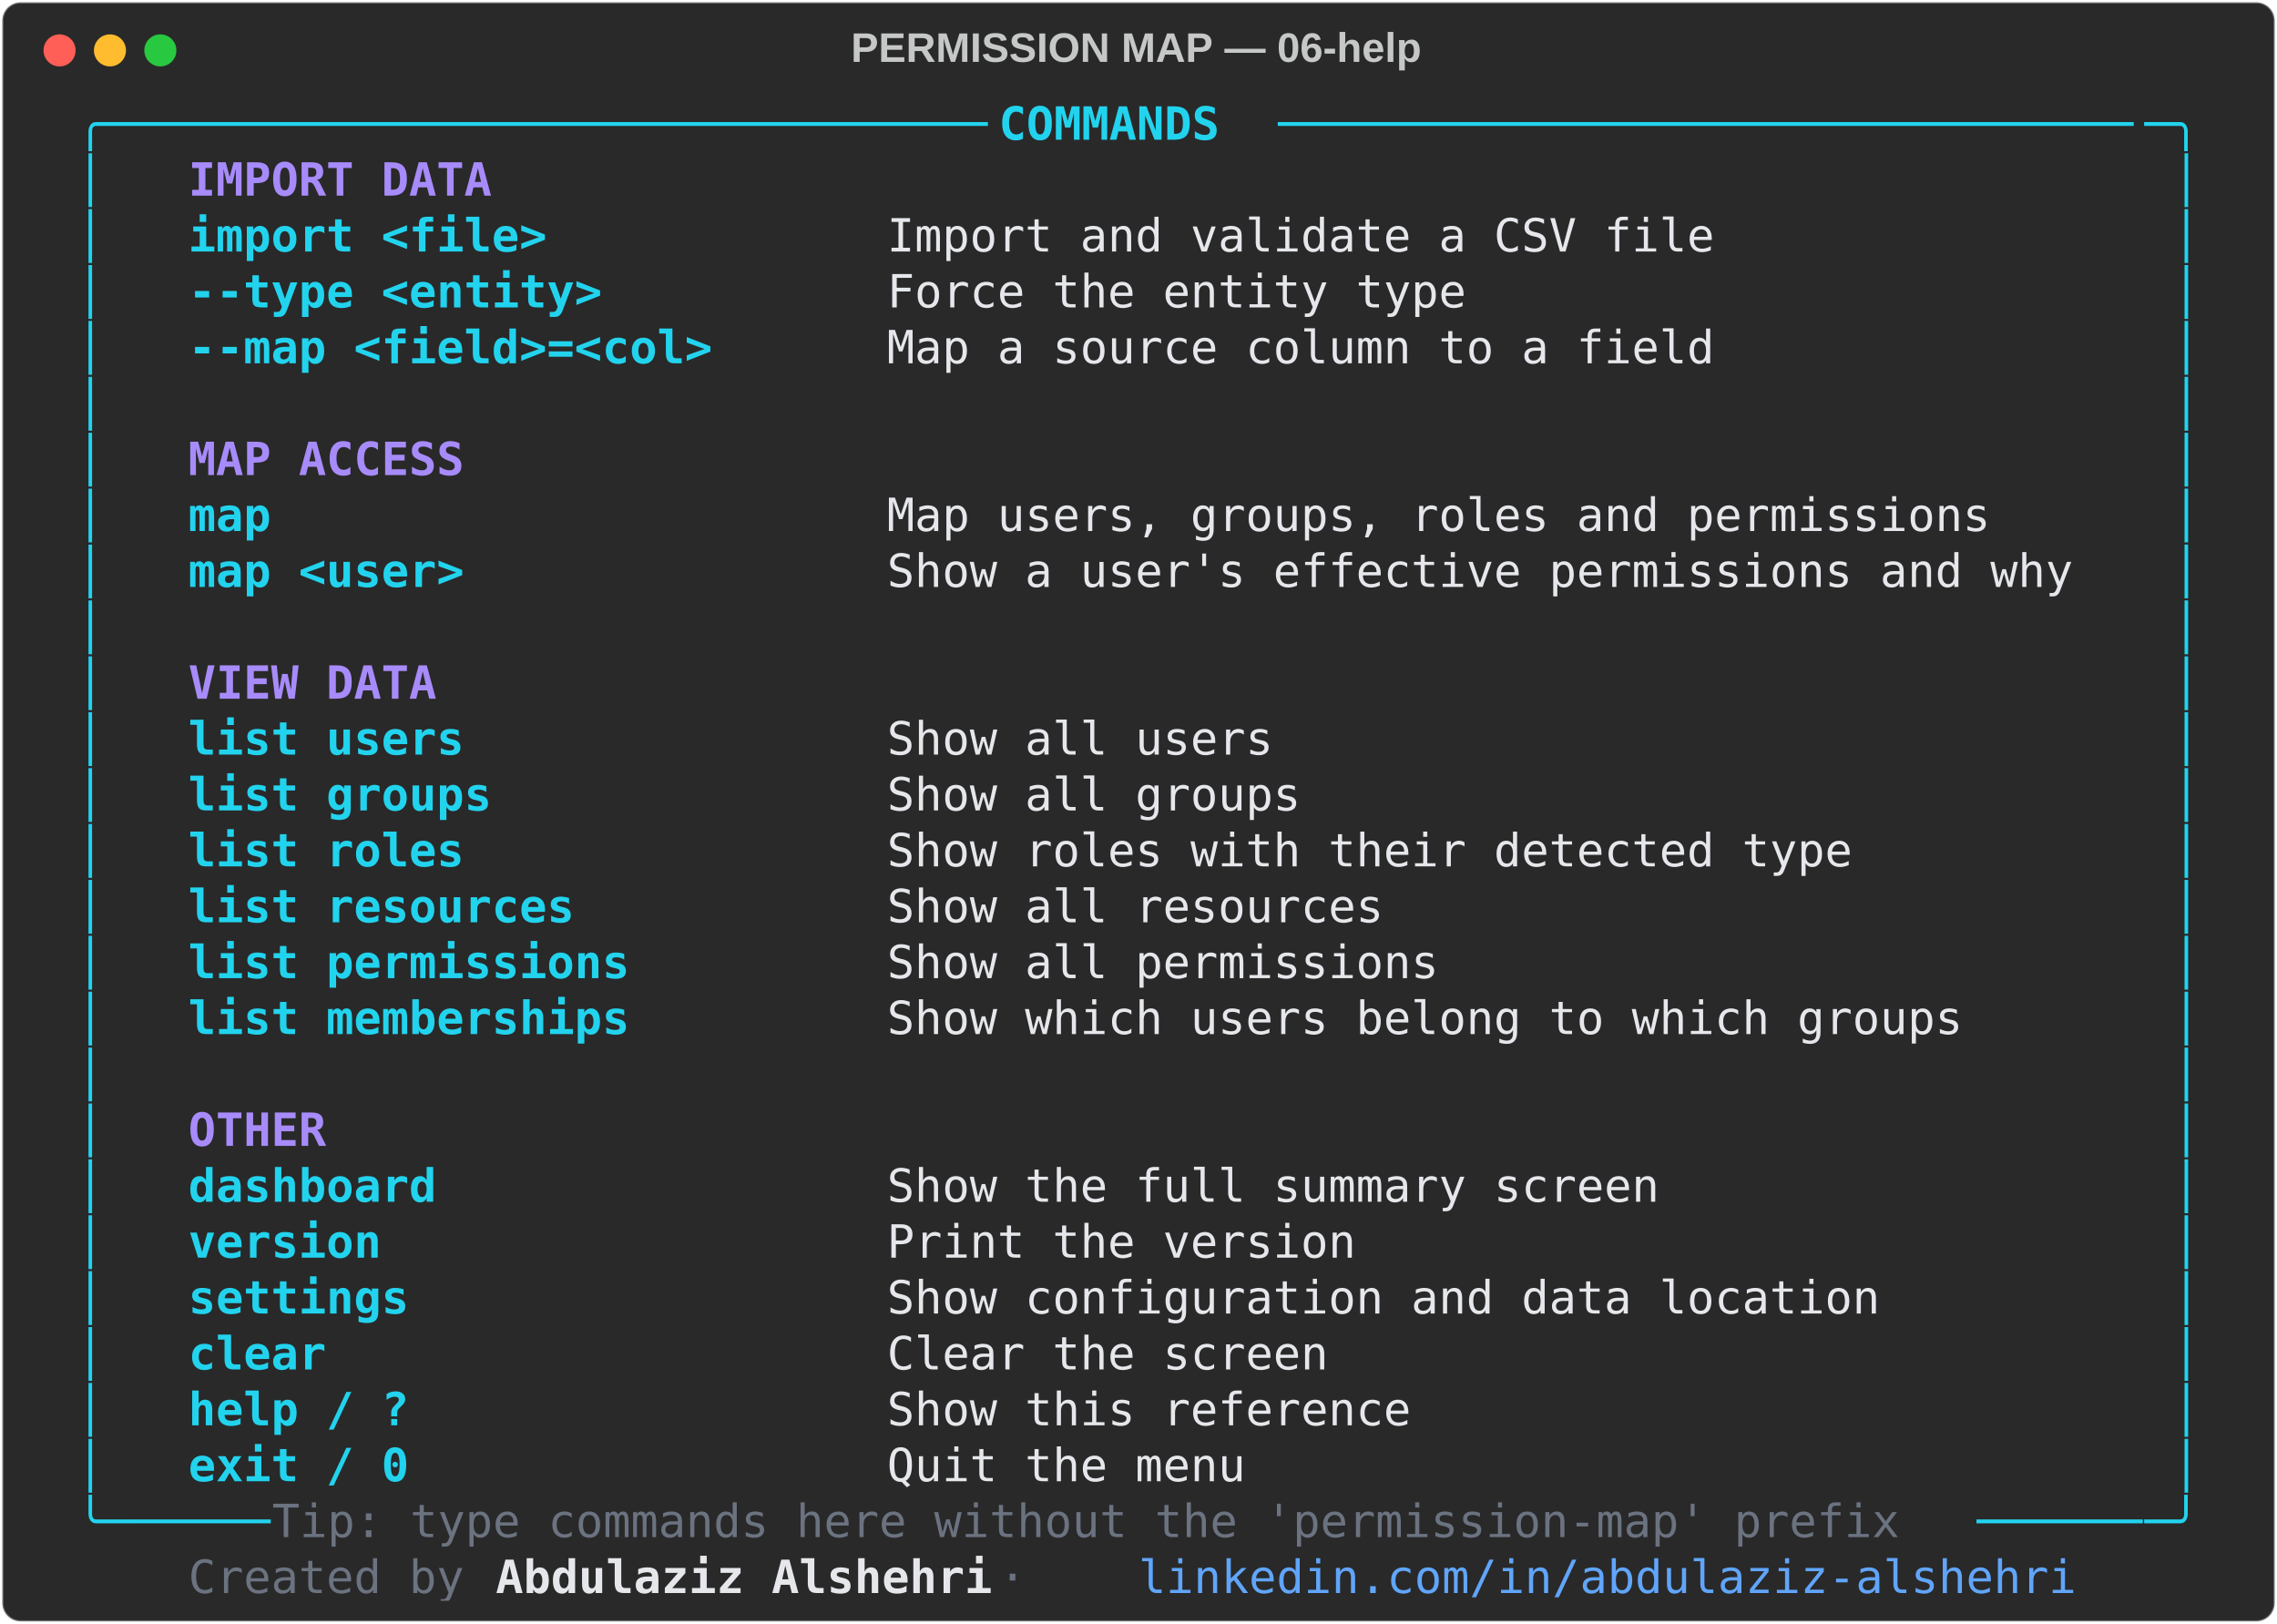
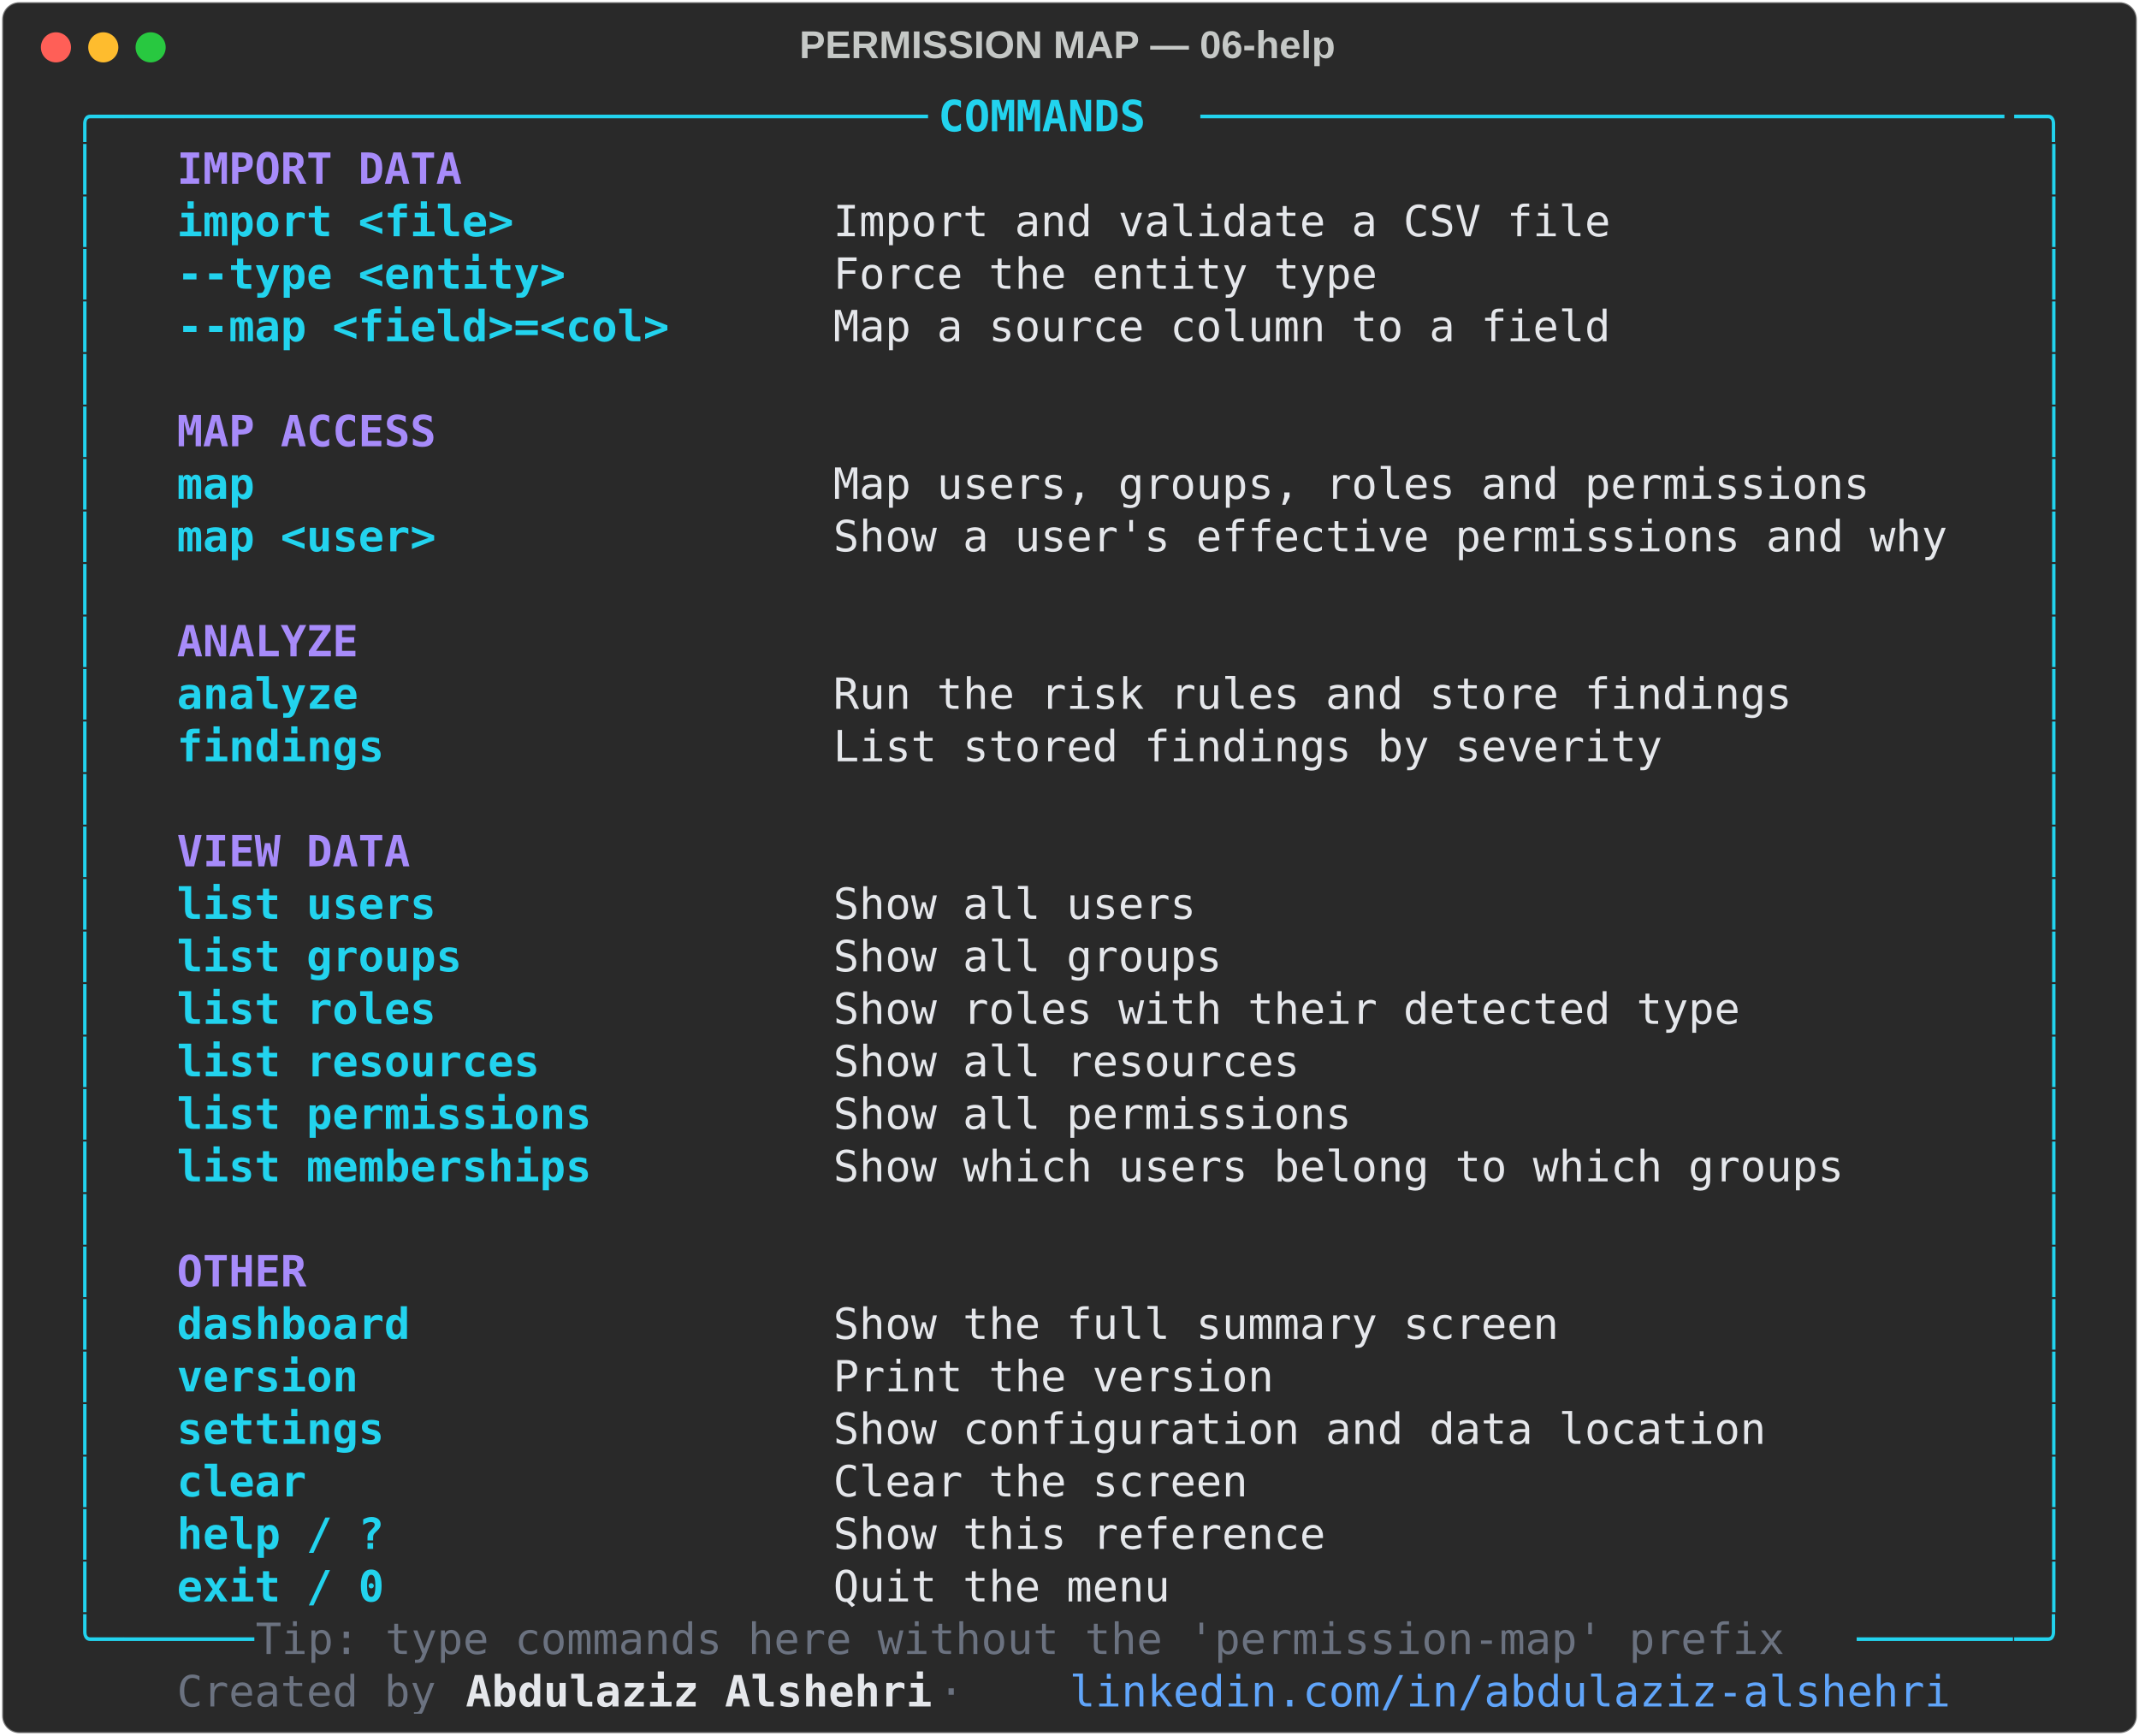
- <svg xmlns="http://www.w3.org/2000/svg" class="rich-terminal" viewBox="0 0 994 708.8">
+ <svg xmlns="http://www.w3.org/2000/svg" class="rich-terminal" viewBox="0 0 994 806.4">
  <style>

    @font-face {
        font-family: "Fira Code";
        src: local("FiraCode-Regular"),
                url("https://cdnjs.cloudflare.com/ajax/libs/firacode/6.2.0/woff2/FiraCode-Regular.woff2") format("woff2"),
                url("https://cdnjs.cloudflare.com/ajax/libs/firacode/6.2.0/woff/FiraCode-Regular.woff") format("woff");
        font-style: normal;
        font-weight: 400;
    }
    @font-face {
        font-family: "Fira Code";
        src: local("FiraCode-Bold"),
                url("https://cdnjs.cloudflare.com/ajax/libs/firacode/6.2.0/woff2/FiraCode-Bold.woff2") format("woff2"),
                url("https://cdnjs.cloudflare.com/ajax/libs/firacode/6.2.0/woff/FiraCode-Bold.woff") format("woff");
        font-style: bold;
        font-weight: 700;
    }

-     .terminal-479969340-matrix {
+     .terminal-2161978867-matrix {
        font-family: Fira Code, monospace;
        font-size: 20px;
        line-height: 24.4px;
        font-variant-east-asian: full-width;
    }

-     .terminal-479969340-title {
+     .terminal-2161978867-title {
        font-size: 18px;
        font-weight: bold;
        font-family: arial;
    }

-     .terminal-479969340-r1 { fill: #c5c8c6 }
- .terminal-479969340-r2 { fill: #22d3ee }
- .terminal-479969340-r3 { fill: #22d3ee;font-weight: bold }
- .terminal-479969340-r4 { fill: #a78bfa;font-weight: bold }
- .terminal-479969340-r5 { fill: #e5e7eb }
- .terminal-479969340-r6 { fill: #6b7280 }
- .terminal-479969340-r7 { fill: #e5e7eb;font-weight: bold }
- .terminal-479969340-r8 { fill: #60a5fa }
+     .terminal-2161978867-r1 { fill: #c5c8c6 }
+ .terminal-2161978867-r2 { fill: #22d3ee }
+ .terminal-2161978867-r3 { fill: #22d3ee;font-weight: bold }
+ .terminal-2161978867-r4 { fill: #a78bfa;font-weight: bold }
+ .terminal-2161978867-r5 { fill: #e5e7eb }
+ .terminal-2161978867-r6 { fill: #6b7280 }
+ .terminal-2161978867-r7 { fill: #e5e7eb;font-weight: bold }
+ .terminal-2161978867-r8 { fill: #60a5fa }
    </style>
  <defs>
-     <clipPath id="terminal-479969340-clip-terminal">
-       <rect x="0" y="0" width="975.0" height="657.8" />
-     </clipPath>
-     <clipPath id="terminal-479969340-line-0">
+     <clipPath id="terminal-2161978867-clip-terminal">
+       <rect x="0" y="0" width="975.0" height="755.4" />
+     </clipPath>
+     <clipPath id="terminal-2161978867-line-0">
      <rect x="0" y="1.5" width="976" height="24.65" />
    </clipPath>
-     <clipPath id="terminal-479969340-line-1">
+     <clipPath id="terminal-2161978867-line-1">
      <rect x="0" y="25.9" width="976" height="24.65" />
    </clipPath>
-     <clipPath id="terminal-479969340-line-2">
+     <clipPath id="terminal-2161978867-line-2">
      <rect x="0" y="50.3" width="976" height="24.65" />
    </clipPath>
-     <clipPath id="terminal-479969340-line-3">
+     <clipPath id="terminal-2161978867-line-3">
      <rect x="0" y="74.7" width="976" height="24.65" />
    </clipPath>
-     <clipPath id="terminal-479969340-line-4">
+     <clipPath id="terminal-2161978867-line-4">
      <rect x="0" y="99.1" width="976" height="24.65" />
    </clipPath>
-     <clipPath id="terminal-479969340-line-5">
+     <clipPath id="terminal-2161978867-line-5">
      <rect x="0" y="123.5" width="976" height="24.65" />
    </clipPath>
-     <clipPath id="terminal-479969340-line-6">
+     <clipPath id="terminal-2161978867-line-6">
      <rect x="0" y="147.9" width="976" height="24.65" />
    </clipPath>
-     <clipPath id="terminal-479969340-line-7">
+     <clipPath id="terminal-2161978867-line-7">
      <rect x="0" y="172.3" width="976" height="24.65" />
    </clipPath>
-     <clipPath id="terminal-479969340-line-8">
+     <clipPath id="terminal-2161978867-line-8">
      <rect x="0" y="196.7" width="976" height="24.65" />
    </clipPath>
-     <clipPath id="terminal-479969340-line-9">
+     <clipPath id="terminal-2161978867-line-9">
      <rect x="0" y="221.1" width="976" height="24.65" />
    </clipPath>
-     <clipPath id="terminal-479969340-line-10">
+     <clipPath id="terminal-2161978867-line-10">
      <rect x="0" y="245.5" width="976" height="24.65" />
    </clipPath>
-     <clipPath id="terminal-479969340-line-11">
+     <clipPath id="terminal-2161978867-line-11">
      <rect x="0" y="269.9" width="976" height="24.65" />
    </clipPath>
-     <clipPath id="terminal-479969340-line-12">
+     <clipPath id="terminal-2161978867-line-12">
      <rect x="0" y="294.3" width="976" height="24.65" />
    </clipPath>
-     <clipPath id="terminal-479969340-line-13">
+     <clipPath id="terminal-2161978867-line-13">
      <rect x="0" y="318.7" width="976" height="24.65" />
    </clipPath>
-     <clipPath id="terminal-479969340-line-14">
+     <clipPath id="terminal-2161978867-line-14">
      <rect x="0" y="343.1" width="976" height="24.65" />
    </clipPath>
-     <clipPath id="terminal-479969340-line-15">
+     <clipPath id="terminal-2161978867-line-15">
      <rect x="0" y="367.5" width="976" height="24.65" />
    </clipPath>
-     <clipPath id="terminal-479969340-line-16">
+     <clipPath id="terminal-2161978867-line-16">
      <rect x="0" y="391.9" width="976" height="24.65" />
    </clipPath>
-     <clipPath id="terminal-479969340-line-17">
+     <clipPath id="terminal-2161978867-line-17">
      <rect x="0" y="416.3" width="976" height="24.65" />
    </clipPath>
-     <clipPath id="terminal-479969340-line-18">
+     <clipPath id="terminal-2161978867-line-18">
      <rect x="0" y="440.7" width="976" height="24.65" />
    </clipPath>
-     <clipPath id="terminal-479969340-line-19">
+     <clipPath id="terminal-2161978867-line-19">
      <rect x="0" y="465.1" width="976" height="24.65" />
    </clipPath>
-     <clipPath id="terminal-479969340-line-20">
+     <clipPath id="terminal-2161978867-line-20">
      <rect x="0" y="489.5" width="976" height="24.65" />
    </clipPath>
-     <clipPath id="terminal-479969340-line-21">
+     <clipPath id="terminal-2161978867-line-21">
      <rect x="0" y="513.9" width="976" height="24.65" />
    </clipPath>
-     <clipPath id="terminal-479969340-line-22">
+     <clipPath id="terminal-2161978867-line-22">
      <rect x="0" y="538.3" width="976" height="24.65" />
    </clipPath>
-     <clipPath id="terminal-479969340-line-23">
+     <clipPath id="terminal-2161978867-line-23">
      <rect x="0" y="562.7" width="976" height="24.65" />
    </clipPath>
-     <clipPath id="terminal-479969340-line-24">
+     <clipPath id="terminal-2161978867-line-24">
      <rect x="0" y="587.1" width="976" height="24.65" />
    </clipPath>
-     <clipPath id="terminal-479969340-line-25">
+     <clipPath id="terminal-2161978867-line-25">
      <rect x="0" y="611.5" width="976" height="24.65" />
    </clipPath>
+     <clipPath id="terminal-2161978867-line-26">
+       <rect x="0" y="635.9" width="976" height="24.65" />
+     </clipPath>
+     <clipPath id="terminal-2161978867-line-27">
+       <rect x="0" y="660.3" width="976" height="24.65" />
+     </clipPath>
+     <clipPath id="terminal-2161978867-line-28">
+       <rect x="0" y="684.7" width="976" height="24.65" />
+     </clipPath>
+     <clipPath id="terminal-2161978867-line-29">
+       <rect x="0" y="709.1" width="976" height="24.65" />
+     </clipPath>
  </defs>
-   <rect fill="#292929" stroke="rgba(255,255,255,0.35)" stroke-width="1" x="1" y="1" width="992" height="706.8" rx="8" />
-   <text class="terminal-479969340-title" fill="#c5c8c6" text-anchor="middle" x="496" y="27">PERMISSION MAP — 06-help</text>
+   <rect fill="#292929" stroke="rgba(255,255,255,0.35)" stroke-width="1" x="1" y="1" width="992" height="804.4" rx="8" />
+   <text class="terminal-2161978867-title" fill="#c5c8c6" text-anchor="middle" x="496" y="27">PERMISSION MAP — 06-help</text>
  <g transform="translate(26,22)">
    <circle cx="0" cy="0" r="7" fill="#ff5f57" />
    <circle cx="22" cy="0" r="7" fill="#febc2e" />
    <circle cx="44" cy="0" r="7" fill="#28c840" />
  </g>
-   <g transform="translate(9, 41)" clip-path="url(#terminal-479969340-clip-terminal)">
-     <g class="terminal-479969340-matrix">
-       <text class="terminal-479969340-r2" x="24.4" y="20" textLength="24.4" clip-path="url(#terminal-479969340-line-0)">╭─</text>
-       <text class="terminal-479969340-r2" x="48.8" y="20" textLength="378.2" clip-path="url(#terminal-479969340-line-0)">───────────────────────────────</text>
-       <text class="terminal-479969340-r3" x="427" y="20" textLength="122" clip-path="url(#terminal-479969340-line-0)"> COMMANDS </text>
-       <text class="terminal-479969340-r2" x="549" y="20" textLength="378.2" clip-path="url(#terminal-479969340-line-0)">───────────────────────────────</text>
-       <text class="terminal-479969340-r2" x="927.2" y="20" textLength="24.4" clip-path="url(#terminal-479969340-line-0)">─╮</text>
-       <text class="terminal-479969340-r1" x="976" y="20" textLength="12.2" clip-path="url(#terminal-479969340-line-0)">
- </text>
-       <text class="terminal-479969340-r2" x="24.4" y="44.4" textLength="12.2" clip-path="url(#terminal-479969340-line-1)">│</text>
-       <text class="terminal-479969340-r4" x="73.2" y="44.4" textLength="256.2" clip-path="url(#terminal-479969340-line-1)">IMPORT DATA          </text>
-       <text class="terminal-479969340-r2" x="939.4" y="44.4" textLength="12.2" clip-path="url(#terminal-479969340-line-1)">│</text>
-       <text class="terminal-479969340-r1" x="976" y="44.4" textLength="12.2" clip-path="url(#terminal-479969340-line-1)">
- </text>
-       <text class="terminal-479969340-r2" x="24.4" y="68.8" textLength="12.2" clip-path="url(#terminal-479969340-line-2)">│</text>
-       <text class="terminal-479969340-r3" x="73.2" y="68.8" textLength="256.2" clip-path="url(#terminal-479969340-line-2)">import &lt;file&gt;        </text>
-       <text class="terminal-479969340-r5" x="378.2" y="68.8" textLength="524.6" clip-path="url(#terminal-479969340-line-2)">Import and validate a CSV file             </text>
-       <text class="terminal-479969340-r2" x="939.4" y="68.8" textLength="12.2" clip-path="url(#terminal-479969340-line-2)">│</text>
-       <text class="terminal-479969340-r1" x="976" y="68.8" textLength="12.2" clip-path="url(#terminal-479969340-line-2)">
- </text>
-       <text class="terminal-479969340-r2" x="24.4" y="93.2" textLength="12.2" clip-path="url(#terminal-479969340-line-3)">│</text>
-       <text class="terminal-479969340-r3" x="73.2" y="93.2" textLength="256.2" clip-path="url(#terminal-479969340-line-3)">  --type &lt;entity&gt;    </text>
-       <text class="terminal-479969340-r5" x="378.2" y="93.2" textLength="524.6" clip-path="url(#terminal-479969340-line-3)">Force the entity type                      </text>
-       <text class="terminal-479969340-r2" x="939.4" y="93.2" textLength="12.2" clip-path="url(#terminal-479969340-line-3)">│</text>
-       <text class="terminal-479969340-r1" x="976" y="93.2" textLength="12.2" clip-path="url(#terminal-479969340-line-3)">
- </text>
-       <text class="terminal-479969340-r2" x="24.4" y="117.6" textLength="12.2" clip-path="url(#terminal-479969340-line-4)">│</text>
-       <text class="terminal-479969340-r3" x="73.2" y="117.6" textLength="256.2" clip-path="url(#terminal-479969340-line-4)">  --map &lt;field&gt;=&lt;col&gt;</text>
-       <text class="terminal-479969340-r5" x="378.2" y="117.6" textLength="524.6" clip-path="url(#terminal-479969340-line-4)">Map a source column to a field             </text>
-       <text class="terminal-479969340-r2" x="939.4" y="117.6" textLength="12.2" clip-path="url(#terminal-479969340-line-4)">│</text>
-       <text class="terminal-479969340-r1" x="976" y="117.6" textLength="12.2" clip-path="url(#terminal-479969340-line-4)">
- </text>
-       <text class="terminal-479969340-r2" x="24.4" y="142" textLength="12.2" clip-path="url(#terminal-479969340-line-5)">│</text>
-       <text class="terminal-479969340-r2" x="939.4" y="142" textLength="12.2" clip-path="url(#terminal-479969340-line-5)">│</text>
-       <text class="terminal-479969340-r1" x="976" y="142" textLength="12.2" clip-path="url(#terminal-479969340-line-5)">
- </text>
-       <text class="terminal-479969340-r2" x="24.4" y="166.4" textLength="12.2" clip-path="url(#terminal-479969340-line-6)">│</text>
-       <text class="terminal-479969340-r4" x="73.2" y="166.4" textLength="256.2" clip-path="url(#terminal-479969340-line-6)">MAP ACCESS           </text>
-       <text class="terminal-479969340-r2" x="939.4" y="166.4" textLength="12.2" clip-path="url(#terminal-479969340-line-6)">│</text>
-       <text class="terminal-479969340-r1" x="976" y="166.4" textLength="12.2" clip-path="url(#terminal-479969340-line-6)">
- </text>
-       <text class="terminal-479969340-r2" x="24.4" y="190.8" textLength="12.2" clip-path="url(#terminal-479969340-line-7)">│</text>
-       <text class="terminal-479969340-r3" x="73.2" y="190.8" textLength="256.2" clip-path="url(#terminal-479969340-line-7)">map                  </text>
-       <text class="terminal-479969340-r5" x="378.2" y="190.8" textLength="524.6" clip-path="url(#terminal-479969340-line-7)">Map users, groups, roles and permissions   </text>
-       <text class="terminal-479969340-r2" x="939.4" y="190.8" textLength="12.2" clip-path="url(#terminal-479969340-line-7)">│</text>
-       <text class="terminal-479969340-r1" x="976" y="190.8" textLength="12.2" clip-path="url(#terminal-479969340-line-7)">
- </text>
-       <text class="terminal-479969340-r2" x="24.4" y="215.2" textLength="12.2" clip-path="url(#terminal-479969340-line-8)">│</text>
-       <text class="terminal-479969340-r3" x="73.2" y="215.2" textLength="256.2" clip-path="url(#terminal-479969340-line-8)">map &lt;user&gt;           </text>
-       <text class="terminal-479969340-r5" x="378.2" y="215.2" textLength="524.6" clip-path="url(#terminal-479969340-line-8)">Show a user's effective permissions and why</text>
-       <text class="terminal-479969340-r2" x="939.4" y="215.2" textLength="12.2" clip-path="url(#terminal-479969340-line-8)">│</text>
-       <text class="terminal-479969340-r1" x="976" y="215.2" textLength="12.2" clip-path="url(#terminal-479969340-line-8)">
- </text>
-       <text class="terminal-479969340-r2" x="24.4" y="239.6" textLength="12.2" clip-path="url(#terminal-479969340-line-9)">│</text>
-       <text class="terminal-479969340-r2" x="939.4" y="239.6" textLength="12.2" clip-path="url(#terminal-479969340-line-9)">│</text>
-       <text class="terminal-479969340-r1" x="976" y="239.6" textLength="12.2" clip-path="url(#terminal-479969340-line-9)">
- </text>
-       <text class="terminal-479969340-r2" x="24.4" y="264" textLength="12.2" clip-path="url(#terminal-479969340-line-10)">│</text>
-       <text class="terminal-479969340-r4" x="73.2" y="264" textLength="256.2" clip-path="url(#terminal-479969340-line-10)">VIEW DATA            </text>
-       <text class="terminal-479969340-r2" x="939.4" y="264" textLength="12.2" clip-path="url(#terminal-479969340-line-10)">│</text>
-       <text class="terminal-479969340-r1" x="976" y="264" textLength="12.2" clip-path="url(#terminal-479969340-line-10)">
- </text>
-       <text class="terminal-479969340-r2" x="24.4" y="288.4" textLength="12.2" clip-path="url(#terminal-479969340-line-11)">│</text>
-       <text class="terminal-479969340-r3" x="73.2" y="288.4" textLength="256.2" clip-path="url(#terminal-479969340-line-11)">list users           </text>
-       <text class="terminal-479969340-r5" x="378.2" y="288.4" textLength="524.6" clip-path="url(#terminal-479969340-line-11)">Show all users                             </text>
-       <text class="terminal-479969340-r2" x="939.4" y="288.4" textLength="12.2" clip-path="url(#terminal-479969340-line-11)">│</text>
-       <text class="terminal-479969340-r1" x="976" y="288.4" textLength="12.2" clip-path="url(#terminal-479969340-line-11)">
- </text>
-       <text class="terminal-479969340-r2" x="24.4" y="312.8" textLength="12.2" clip-path="url(#terminal-479969340-line-12)">│</text>
-       <text class="terminal-479969340-r3" x="73.2" y="312.8" textLength="256.2" clip-path="url(#terminal-479969340-line-12)">list groups          </text>
-       <text class="terminal-479969340-r5" x="378.2" y="312.8" textLength="524.6" clip-path="url(#terminal-479969340-line-12)">Show all groups                            </text>
-       <text class="terminal-479969340-r2" x="939.4" y="312.8" textLength="12.2" clip-path="url(#terminal-479969340-line-12)">│</text>
-       <text class="terminal-479969340-r1" x="976" y="312.8" textLength="12.2" clip-path="url(#terminal-479969340-line-12)">
- </text>
-       <text class="terminal-479969340-r2" x="24.4" y="337.2" textLength="12.2" clip-path="url(#terminal-479969340-line-13)">│</text>
-       <text class="terminal-479969340-r3" x="73.2" y="337.2" textLength="256.2" clip-path="url(#terminal-479969340-line-13)">list roles           </text>
-       <text class="terminal-479969340-r5" x="378.2" y="337.2" textLength="524.6" clip-path="url(#terminal-479969340-line-13)">Show roles with their detected type        </text>
-       <text class="terminal-479969340-r2" x="939.4" y="337.2" textLength="12.2" clip-path="url(#terminal-479969340-line-13)">│</text>
-       <text class="terminal-479969340-r1" x="976" y="337.2" textLength="12.2" clip-path="url(#terminal-479969340-line-13)">
- </text>
-       <text class="terminal-479969340-r2" x="24.4" y="361.6" textLength="12.2" clip-path="url(#terminal-479969340-line-14)">│</text>
-       <text class="terminal-479969340-r3" x="73.2" y="361.6" textLength="256.2" clip-path="url(#terminal-479969340-line-14)">list resources       </text>
-       <text class="terminal-479969340-r5" x="378.2" y="361.6" textLength="524.6" clip-path="url(#terminal-479969340-line-14)">Show all resources                         </text>
-       <text class="terminal-479969340-r2" x="939.4" y="361.6" textLength="12.2" clip-path="url(#terminal-479969340-line-14)">│</text>
-       <text class="terminal-479969340-r1" x="976" y="361.6" textLength="12.2" clip-path="url(#terminal-479969340-line-14)">
- </text>
-       <text class="terminal-479969340-r2" x="24.4" y="386" textLength="12.2" clip-path="url(#terminal-479969340-line-15)">│</text>
-       <text class="terminal-479969340-r3" x="73.2" y="386" textLength="256.2" clip-path="url(#terminal-479969340-line-15)">list permissions     </text>
-       <text class="terminal-479969340-r5" x="378.2" y="386" textLength="524.6" clip-path="url(#terminal-479969340-line-15)">Show all permissions                       </text>
-       <text class="terminal-479969340-r2" x="939.4" y="386" textLength="12.2" clip-path="url(#terminal-479969340-line-15)">│</text>
-       <text class="terminal-479969340-r1" x="976" y="386" textLength="12.2" clip-path="url(#terminal-479969340-line-15)">
- </text>
-       <text class="terminal-479969340-r2" x="24.4" y="410.4" textLength="12.2" clip-path="url(#terminal-479969340-line-16)">│</text>
-       <text class="terminal-479969340-r3" x="73.2" y="410.4" textLength="256.2" clip-path="url(#terminal-479969340-line-16)">list memberships     </text>
-       <text class="terminal-479969340-r5" x="378.2" y="410.4" textLength="524.6" clip-path="url(#terminal-479969340-line-16)">Show which users belong to which groups    </text>
-       <text class="terminal-479969340-r2" x="939.4" y="410.4" textLength="12.2" clip-path="url(#terminal-479969340-line-16)">│</text>
-       <text class="terminal-479969340-r1" x="976" y="410.4" textLength="12.2" clip-path="url(#terminal-479969340-line-16)">
- </text>
-       <text class="terminal-479969340-r2" x="24.4" y="434.8" textLength="12.2" clip-path="url(#terminal-479969340-line-17)">│</text>
-       <text class="terminal-479969340-r2" x="939.4" y="434.8" textLength="12.2" clip-path="url(#terminal-479969340-line-17)">│</text>
-       <text class="terminal-479969340-r1" x="976" y="434.8" textLength="12.2" clip-path="url(#terminal-479969340-line-17)">
- </text>
-       <text class="terminal-479969340-r2" x="24.4" y="459.2" textLength="12.2" clip-path="url(#terminal-479969340-line-18)">│</text>
-       <text class="terminal-479969340-r4" x="73.2" y="459.2" textLength="256.2" clip-path="url(#terminal-479969340-line-18)">OTHER                </text>
-       <text class="terminal-479969340-r2" x="939.4" y="459.2" textLength="12.2" clip-path="url(#terminal-479969340-line-18)">│</text>
-       <text class="terminal-479969340-r1" x="976" y="459.2" textLength="12.2" clip-path="url(#terminal-479969340-line-18)">
- </text>
-       <text class="terminal-479969340-r2" x="24.4" y="483.6" textLength="12.2" clip-path="url(#terminal-479969340-line-19)">│</text>
-       <text class="terminal-479969340-r3" x="73.2" y="483.6" textLength="256.2" clip-path="url(#terminal-479969340-line-19)">dashboard            </text>
-       <text class="terminal-479969340-r5" x="378.2" y="483.6" textLength="524.6" clip-path="url(#terminal-479969340-line-19)">Show the full summary screen               </text>
-       <text class="terminal-479969340-r2" x="939.4" y="483.6" textLength="12.2" clip-path="url(#terminal-479969340-line-19)">│</text>
-       <text class="terminal-479969340-r1" x="976" y="483.6" textLength="12.2" clip-path="url(#terminal-479969340-line-19)">
- </text>
-       <text class="terminal-479969340-r2" x="24.4" y="508" textLength="12.2" clip-path="url(#terminal-479969340-line-20)">│</text>
-       <text class="terminal-479969340-r3" x="73.2" y="508" textLength="256.2" clip-path="url(#terminal-479969340-line-20)">version              </text>
-       <text class="terminal-479969340-r5" x="378.2" y="508" textLength="524.6" clip-path="url(#terminal-479969340-line-20)">Print the version                          </text>
-       <text class="terminal-479969340-r2" x="939.4" y="508" textLength="12.2" clip-path="url(#terminal-479969340-line-20)">│</text>
-       <text class="terminal-479969340-r1" x="976" y="508" textLength="12.2" clip-path="url(#terminal-479969340-line-20)">
- </text>
-       <text class="terminal-479969340-r2" x="24.4" y="532.4" textLength="12.2" clip-path="url(#terminal-479969340-line-21)">│</text>
-       <text class="terminal-479969340-r3" x="73.2" y="532.4" textLength="256.2" clip-path="url(#terminal-479969340-line-21)">settings             </text>
-       <text class="terminal-479969340-r5" x="378.2" y="532.4" textLength="524.6" clip-path="url(#terminal-479969340-line-21)">Show configuration and data location       </text>
-       <text class="terminal-479969340-r2" x="939.4" y="532.4" textLength="12.2" clip-path="url(#terminal-479969340-line-21)">│</text>
-       <text class="terminal-479969340-r1" x="976" y="532.4" textLength="12.2" clip-path="url(#terminal-479969340-line-21)">
- </text>
-       <text class="terminal-479969340-r2" x="24.4" y="556.8" textLength="12.2" clip-path="url(#terminal-479969340-line-22)">│</text>
-       <text class="terminal-479969340-r3" x="73.2" y="556.8" textLength="256.2" clip-path="url(#terminal-479969340-line-22)">clear                </text>
-       <text class="terminal-479969340-r5" x="378.2" y="556.8" textLength="524.6" clip-path="url(#terminal-479969340-line-22)">Clear the screen                           </text>
-       <text class="terminal-479969340-r2" x="939.4" y="556.8" textLength="12.2" clip-path="url(#terminal-479969340-line-22)">│</text>
-       <text class="terminal-479969340-r1" x="976" y="556.8" textLength="12.2" clip-path="url(#terminal-479969340-line-22)">
- </text>
-       <text class="terminal-479969340-r2" x="24.4" y="581.2" textLength="12.2" clip-path="url(#terminal-479969340-line-23)">│</text>
-       <text class="terminal-479969340-r3" x="73.2" y="581.2" textLength="256.2" clip-path="url(#terminal-479969340-line-23)">help / ?             </text>
-       <text class="terminal-479969340-r5" x="378.2" y="581.2" textLength="524.6" clip-path="url(#terminal-479969340-line-23)">Show this reference                        </text>
-       <text class="terminal-479969340-r2" x="939.4" y="581.2" textLength="12.2" clip-path="url(#terminal-479969340-line-23)">│</text>
-       <text class="terminal-479969340-r1" x="976" y="581.2" textLength="12.2" clip-path="url(#terminal-479969340-line-23)">
- </text>
-       <text class="terminal-479969340-r2" x="24.4" y="605.6" textLength="12.2" clip-path="url(#terminal-479969340-line-24)">│</text>
-       <text class="terminal-479969340-r3" x="73.2" y="605.6" textLength="256.2" clip-path="url(#terminal-479969340-line-24)">exit / 0             </text>
-       <text class="terminal-479969340-r5" x="378.2" y="605.6" textLength="524.6" clip-path="url(#terminal-479969340-line-24)">Quit the menu                              </text>
-       <text class="terminal-479969340-r2" x="939.4" y="605.6" textLength="12.2" clip-path="url(#terminal-479969340-line-24)">│</text>
-       <text class="terminal-479969340-r1" x="976" y="605.6" textLength="12.2" clip-path="url(#terminal-479969340-line-24)">
- </text>
-       <text class="terminal-479969340-r2" x="24.4" y="630" textLength="24.4" clip-path="url(#terminal-479969340-line-25)">╰─</text>
-       <text class="terminal-479969340-r2" x="48.8" y="630" textLength="61" clip-path="url(#terminal-479969340-line-25)">─────</text>
-       <text class="terminal-479969340-r6" x="109.8" y="630" textLength="744.2" clip-path="url(#terminal-479969340-line-25)"> Tip: type commands here without the 'permission-map' prefix </text>
-       <text class="terminal-479969340-r2" x="854" y="630" textLength="73.2" clip-path="url(#terminal-479969340-line-25)">──────</text>
-       <text class="terminal-479969340-r2" x="927.2" y="630" textLength="24.4" clip-path="url(#terminal-479969340-line-25)">─╯</text>
-       <text class="terminal-479969340-r1" x="976" y="630" textLength="12.2" clip-path="url(#terminal-479969340-line-25)">
- </text>
-       <text class="terminal-479969340-r6" x="73.2" y="654.4" textLength="134.2" clip-path="url(#terminal-479969340-line-26)">Created by </text>
-       <text class="terminal-479969340-r7" x="207.4" y="654.4" textLength="219.6" clip-path="url(#terminal-479969340-line-26)">Abdulaziz Alshehri</text>
-       <text class="terminal-479969340-r6" x="427" y="654.4" textLength="61" clip-path="url(#terminal-479969340-line-26)">  ·  </text>
-       <text class="terminal-479969340-r8" x="488" y="654.4" textLength="414.8" clip-path="url(#terminal-479969340-line-26)">linkedin.com/in/abdulaziz-alshehri</text>
-       <text class="terminal-479969340-r1" x="976" y="654.4" textLength="12.2" clip-path="url(#terminal-479969340-line-26)">
+   <g transform="translate(9, 41)" clip-path="url(#terminal-2161978867-clip-terminal)">
+     <g class="terminal-2161978867-matrix">
+       <text class="terminal-2161978867-r2" x="24.4" y="20" textLength="24.4" clip-path="url(#terminal-2161978867-line-0)">╭─</text>
+       <text class="terminal-2161978867-r2" x="48.8" y="20" textLength="378.2" clip-path="url(#terminal-2161978867-line-0)">───────────────────────────────</text>
+       <text class="terminal-2161978867-r3" x="427" y="20" textLength="122" clip-path="url(#terminal-2161978867-line-0)"> COMMANDS </text>
+       <text class="terminal-2161978867-r2" x="549" y="20" textLength="378.2" clip-path="url(#terminal-2161978867-line-0)">───────────────────────────────</text>
+       <text class="terminal-2161978867-r2" x="927.2" y="20" textLength="24.4" clip-path="url(#terminal-2161978867-line-0)">─╮</text>
+       <text class="terminal-2161978867-r1" x="976" y="20" textLength="12.2" clip-path="url(#terminal-2161978867-line-0)">
+ </text>
+       <text class="terminal-2161978867-r2" x="24.4" y="44.4" textLength="12.2" clip-path="url(#terminal-2161978867-line-1)">│</text>
+       <text class="terminal-2161978867-r4" x="73.2" y="44.4" textLength="256.2" clip-path="url(#terminal-2161978867-line-1)">IMPORT DATA          </text>
+       <text class="terminal-2161978867-r2" x="939.4" y="44.4" textLength="12.2" clip-path="url(#terminal-2161978867-line-1)">│</text>
+       <text class="terminal-2161978867-r1" x="976" y="44.4" textLength="12.2" clip-path="url(#terminal-2161978867-line-1)">
+ </text>
+       <text class="terminal-2161978867-r2" x="24.4" y="68.8" textLength="12.2" clip-path="url(#terminal-2161978867-line-2)">│</text>
+       <text class="terminal-2161978867-r3" x="73.2" y="68.8" textLength="256.2" clip-path="url(#terminal-2161978867-line-2)">import &lt;file&gt;        </text>
+       <text class="terminal-2161978867-r5" x="378.2" y="68.8" textLength="524.6" clip-path="url(#terminal-2161978867-line-2)">Import and validate a CSV file             </text>
+       <text class="terminal-2161978867-r2" x="939.4" y="68.8" textLength="12.2" clip-path="url(#terminal-2161978867-line-2)">│</text>
+       <text class="terminal-2161978867-r1" x="976" y="68.8" textLength="12.2" clip-path="url(#terminal-2161978867-line-2)">
+ </text>
+       <text class="terminal-2161978867-r2" x="24.4" y="93.2" textLength="12.2" clip-path="url(#terminal-2161978867-line-3)">│</text>
+       <text class="terminal-2161978867-r3" x="73.2" y="93.2" textLength="256.2" clip-path="url(#terminal-2161978867-line-3)">  --type &lt;entity&gt;    </text>
+       <text class="terminal-2161978867-r5" x="378.2" y="93.2" textLength="524.6" clip-path="url(#terminal-2161978867-line-3)">Force the entity type                      </text>
+       <text class="terminal-2161978867-r2" x="939.4" y="93.2" textLength="12.2" clip-path="url(#terminal-2161978867-line-3)">│</text>
+       <text class="terminal-2161978867-r1" x="976" y="93.2" textLength="12.2" clip-path="url(#terminal-2161978867-line-3)">
+ </text>
+       <text class="terminal-2161978867-r2" x="24.4" y="117.6" textLength="12.2" clip-path="url(#terminal-2161978867-line-4)">│</text>
+       <text class="terminal-2161978867-r3" x="73.2" y="117.6" textLength="256.2" clip-path="url(#terminal-2161978867-line-4)">  --map &lt;field&gt;=&lt;col&gt;</text>
+       <text class="terminal-2161978867-r5" x="378.2" y="117.6" textLength="524.6" clip-path="url(#terminal-2161978867-line-4)">Map a source column to a field             </text>
+       <text class="terminal-2161978867-r2" x="939.4" y="117.6" textLength="12.2" clip-path="url(#terminal-2161978867-line-4)">│</text>
+       <text class="terminal-2161978867-r1" x="976" y="117.6" textLength="12.2" clip-path="url(#terminal-2161978867-line-4)">
+ </text>
+       <text class="terminal-2161978867-r2" x="24.4" y="142" textLength="12.2" clip-path="url(#terminal-2161978867-line-5)">│</text>
+       <text class="terminal-2161978867-r2" x="939.4" y="142" textLength="12.2" clip-path="url(#terminal-2161978867-line-5)">│</text>
+       <text class="terminal-2161978867-r1" x="976" y="142" textLength="12.2" clip-path="url(#terminal-2161978867-line-5)">
+ </text>
+       <text class="terminal-2161978867-r2" x="24.4" y="166.4" textLength="12.2" clip-path="url(#terminal-2161978867-line-6)">│</text>
+       <text class="terminal-2161978867-r4" x="73.2" y="166.4" textLength="256.2" clip-path="url(#terminal-2161978867-line-6)">MAP ACCESS           </text>
+       <text class="terminal-2161978867-r2" x="939.4" y="166.4" textLength="12.2" clip-path="url(#terminal-2161978867-line-6)">│</text>
+       <text class="terminal-2161978867-r1" x="976" y="166.4" textLength="12.2" clip-path="url(#terminal-2161978867-line-6)">
+ </text>
+       <text class="terminal-2161978867-r2" x="24.4" y="190.8" textLength="12.2" clip-path="url(#terminal-2161978867-line-7)">│</text>
+       <text class="terminal-2161978867-r3" x="73.2" y="190.8" textLength="256.2" clip-path="url(#terminal-2161978867-line-7)">map                  </text>
+       <text class="terminal-2161978867-r5" x="378.2" y="190.8" textLength="524.6" clip-path="url(#terminal-2161978867-line-7)">Map users, groups, roles and permissions   </text>
+       <text class="terminal-2161978867-r2" x="939.4" y="190.8" textLength="12.2" clip-path="url(#terminal-2161978867-line-7)">│</text>
+       <text class="terminal-2161978867-r1" x="976" y="190.8" textLength="12.2" clip-path="url(#terminal-2161978867-line-7)">
+ </text>
+       <text class="terminal-2161978867-r2" x="24.4" y="215.2" textLength="12.2" clip-path="url(#terminal-2161978867-line-8)">│</text>
+       <text class="terminal-2161978867-r3" x="73.2" y="215.2" textLength="256.2" clip-path="url(#terminal-2161978867-line-8)">map &lt;user&gt;           </text>
+       <text class="terminal-2161978867-r5" x="378.2" y="215.2" textLength="524.6" clip-path="url(#terminal-2161978867-line-8)">Show a user's effective permissions and why</text>
+       <text class="terminal-2161978867-r2" x="939.4" y="215.2" textLength="12.2" clip-path="url(#terminal-2161978867-line-8)">│</text>
+       <text class="terminal-2161978867-r1" x="976" y="215.2" textLength="12.2" clip-path="url(#terminal-2161978867-line-8)">
+ </text>
+       <text class="terminal-2161978867-r2" x="24.4" y="239.6" textLength="12.2" clip-path="url(#terminal-2161978867-line-9)">│</text>
+       <text class="terminal-2161978867-r2" x="939.4" y="239.6" textLength="12.2" clip-path="url(#terminal-2161978867-line-9)">│</text>
+       <text class="terminal-2161978867-r1" x="976" y="239.6" textLength="12.2" clip-path="url(#terminal-2161978867-line-9)">
+ </text>
+       <text class="terminal-2161978867-r2" x="24.4" y="264" textLength="12.2" clip-path="url(#terminal-2161978867-line-10)">│</text>
+       <text class="terminal-2161978867-r4" x="73.2" y="264" textLength="256.2" clip-path="url(#terminal-2161978867-line-10)">ANALYZE              </text>
+       <text class="terminal-2161978867-r2" x="939.4" y="264" textLength="12.2" clip-path="url(#terminal-2161978867-line-10)">│</text>
+       <text class="terminal-2161978867-r1" x="976" y="264" textLength="12.2" clip-path="url(#terminal-2161978867-line-10)">
+ </text>
+       <text class="terminal-2161978867-r2" x="24.4" y="288.4" textLength="12.2" clip-path="url(#terminal-2161978867-line-11)">│</text>
+       <text class="terminal-2161978867-r3" x="73.2" y="288.4" textLength="256.2" clip-path="url(#terminal-2161978867-line-11)">analyze              </text>
+       <text class="terminal-2161978867-r5" x="378.2" y="288.4" textLength="524.6" clip-path="url(#terminal-2161978867-line-11)">Run the risk rules and store findings      </text>
+       <text class="terminal-2161978867-r2" x="939.4" y="288.4" textLength="12.2" clip-path="url(#terminal-2161978867-line-11)">│</text>
+       <text class="terminal-2161978867-r1" x="976" y="288.4" textLength="12.2" clip-path="url(#terminal-2161978867-line-11)">
+ </text>
+       <text class="terminal-2161978867-r2" x="24.4" y="312.8" textLength="12.2" clip-path="url(#terminal-2161978867-line-12)">│</text>
+       <text class="terminal-2161978867-r3" x="73.2" y="312.8" textLength="256.2" clip-path="url(#terminal-2161978867-line-12)">findings             </text>
+       <text class="terminal-2161978867-r5" x="378.2" y="312.8" textLength="524.6" clip-path="url(#terminal-2161978867-line-12)">List stored findings by severity           </text>
+       <text class="terminal-2161978867-r2" x="939.4" y="312.8" textLength="12.2" clip-path="url(#terminal-2161978867-line-12)">│</text>
+       <text class="terminal-2161978867-r1" x="976" y="312.8" textLength="12.2" clip-path="url(#terminal-2161978867-line-12)">
+ </text>
+       <text class="terminal-2161978867-r2" x="24.4" y="337.2" textLength="12.2" clip-path="url(#terminal-2161978867-line-13)">│</text>
+       <text class="terminal-2161978867-r2" x="939.4" y="337.2" textLength="12.2" clip-path="url(#terminal-2161978867-line-13)">│</text>
+       <text class="terminal-2161978867-r1" x="976" y="337.2" textLength="12.2" clip-path="url(#terminal-2161978867-line-13)">
+ </text>
+       <text class="terminal-2161978867-r2" x="24.4" y="361.6" textLength="12.2" clip-path="url(#terminal-2161978867-line-14)">│</text>
+       <text class="terminal-2161978867-r4" x="73.2" y="361.6" textLength="256.2" clip-path="url(#terminal-2161978867-line-14)">VIEW DATA            </text>
+       <text class="terminal-2161978867-r2" x="939.4" y="361.6" textLength="12.2" clip-path="url(#terminal-2161978867-line-14)">│</text>
+       <text class="terminal-2161978867-r1" x="976" y="361.6" textLength="12.2" clip-path="url(#terminal-2161978867-line-14)">
+ </text>
+       <text class="terminal-2161978867-r2" x="24.4" y="386" textLength="12.2" clip-path="url(#terminal-2161978867-line-15)">│</text>
+       <text class="terminal-2161978867-r3" x="73.2" y="386" textLength="256.2" clip-path="url(#terminal-2161978867-line-15)">list users           </text>
+       <text class="terminal-2161978867-r5" x="378.2" y="386" textLength="524.6" clip-path="url(#terminal-2161978867-line-15)">Show all users                             </text>
+       <text class="terminal-2161978867-r2" x="939.4" y="386" textLength="12.2" clip-path="url(#terminal-2161978867-line-15)">│</text>
+       <text class="terminal-2161978867-r1" x="976" y="386" textLength="12.2" clip-path="url(#terminal-2161978867-line-15)">
+ </text>
+       <text class="terminal-2161978867-r2" x="24.4" y="410.4" textLength="12.2" clip-path="url(#terminal-2161978867-line-16)">│</text>
+       <text class="terminal-2161978867-r3" x="73.2" y="410.4" textLength="256.2" clip-path="url(#terminal-2161978867-line-16)">list groups          </text>
+       <text class="terminal-2161978867-r5" x="378.2" y="410.4" textLength="524.6" clip-path="url(#terminal-2161978867-line-16)">Show all groups                            </text>
+       <text class="terminal-2161978867-r2" x="939.4" y="410.4" textLength="12.2" clip-path="url(#terminal-2161978867-line-16)">│</text>
+       <text class="terminal-2161978867-r1" x="976" y="410.4" textLength="12.2" clip-path="url(#terminal-2161978867-line-16)">
+ </text>
+       <text class="terminal-2161978867-r2" x="24.4" y="434.8" textLength="12.2" clip-path="url(#terminal-2161978867-line-17)">│</text>
+       <text class="terminal-2161978867-r3" x="73.2" y="434.8" textLength="256.2" clip-path="url(#terminal-2161978867-line-17)">list roles           </text>
+       <text class="terminal-2161978867-r5" x="378.2" y="434.8" textLength="524.6" clip-path="url(#terminal-2161978867-line-17)">Show roles with their detected type        </text>
+       <text class="terminal-2161978867-r2" x="939.4" y="434.8" textLength="12.2" clip-path="url(#terminal-2161978867-line-17)">│</text>
+       <text class="terminal-2161978867-r1" x="976" y="434.8" textLength="12.2" clip-path="url(#terminal-2161978867-line-17)">
+ </text>
+       <text class="terminal-2161978867-r2" x="24.4" y="459.2" textLength="12.2" clip-path="url(#terminal-2161978867-line-18)">│</text>
+       <text class="terminal-2161978867-r3" x="73.2" y="459.2" textLength="256.2" clip-path="url(#terminal-2161978867-line-18)">list resources       </text>
+       <text class="terminal-2161978867-r5" x="378.2" y="459.2" textLength="524.6" clip-path="url(#terminal-2161978867-line-18)">Show all resources                         </text>
+       <text class="terminal-2161978867-r2" x="939.4" y="459.2" textLength="12.2" clip-path="url(#terminal-2161978867-line-18)">│</text>
+       <text class="terminal-2161978867-r1" x="976" y="459.2" textLength="12.2" clip-path="url(#terminal-2161978867-line-18)">
+ </text>
+       <text class="terminal-2161978867-r2" x="24.4" y="483.6" textLength="12.2" clip-path="url(#terminal-2161978867-line-19)">│</text>
+       <text class="terminal-2161978867-r3" x="73.2" y="483.6" textLength="256.2" clip-path="url(#terminal-2161978867-line-19)">list permissions     </text>
+       <text class="terminal-2161978867-r5" x="378.2" y="483.6" textLength="524.6" clip-path="url(#terminal-2161978867-line-19)">Show all permissions                       </text>
+       <text class="terminal-2161978867-r2" x="939.4" y="483.6" textLength="12.2" clip-path="url(#terminal-2161978867-line-19)">│</text>
+       <text class="terminal-2161978867-r1" x="976" y="483.6" textLength="12.2" clip-path="url(#terminal-2161978867-line-19)">
+ </text>
+       <text class="terminal-2161978867-r2" x="24.4" y="508" textLength="12.2" clip-path="url(#terminal-2161978867-line-20)">│</text>
+       <text class="terminal-2161978867-r3" x="73.2" y="508" textLength="256.2" clip-path="url(#terminal-2161978867-line-20)">list memberships     </text>
+       <text class="terminal-2161978867-r5" x="378.2" y="508" textLength="524.6" clip-path="url(#terminal-2161978867-line-20)">Show which users belong to which groups    </text>
+       <text class="terminal-2161978867-r2" x="939.4" y="508" textLength="12.2" clip-path="url(#terminal-2161978867-line-20)">│</text>
+       <text class="terminal-2161978867-r1" x="976" y="508" textLength="12.2" clip-path="url(#terminal-2161978867-line-20)">
+ </text>
+       <text class="terminal-2161978867-r2" x="24.4" y="532.4" textLength="12.2" clip-path="url(#terminal-2161978867-line-21)">│</text>
+       <text class="terminal-2161978867-r2" x="939.4" y="532.4" textLength="12.2" clip-path="url(#terminal-2161978867-line-21)">│</text>
+       <text class="terminal-2161978867-r1" x="976" y="532.4" textLength="12.2" clip-path="url(#terminal-2161978867-line-21)">
+ </text>
+       <text class="terminal-2161978867-r2" x="24.4" y="556.8" textLength="12.2" clip-path="url(#terminal-2161978867-line-22)">│</text>
+       <text class="terminal-2161978867-r4" x="73.2" y="556.8" textLength="256.2" clip-path="url(#terminal-2161978867-line-22)">OTHER                </text>
+       <text class="terminal-2161978867-r2" x="939.4" y="556.8" textLength="12.2" clip-path="url(#terminal-2161978867-line-22)">│</text>
+       <text class="terminal-2161978867-r1" x="976" y="556.8" textLength="12.2" clip-path="url(#terminal-2161978867-line-22)">
+ </text>
+       <text class="terminal-2161978867-r2" x="24.4" y="581.2" textLength="12.2" clip-path="url(#terminal-2161978867-line-23)">│</text>
+       <text class="terminal-2161978867-r3" x="73.2" y="581.2" textLength="256.2" clip-path="url(#terminal-2161978867-line-23)">dashboard            </text>
+       <text class="terminal-2161978867-r5" x="378.2" y="581.2" textLength="524.6" clip-path="url(#terminal-2161978867-line-23)">Show the full summary screen               </text>
+       <text class="terminal-2161978867-r2" x="939.4" y="581.2" textLength="12.2" clip-path="url(#terminal-2161978867-line-23)">│</text>
+       <text class="terminal-2161978867-r1" x="976" y="581.2" textLength="12.2" clip-path="url(#terminal-2161978867-line-23)">
+ </text>
+       <text class="terminal-2161978867-r2" x="24.4" y="605.6" textLength="12.2" clip-path="url(#terminal-2161978867-line-24)">│</text>
+       <text class="terminal-2161978867-r3" x="73.2" y="605.6" textLength="256.2" clip-path="url(#terminal-2161978867-line-24)">version              </text>
+       <text class="terminal-2161978867-r5" x="378.2" y="605.6" textLength="524.6" clip-path="url(#terminal-2161978867-line-24)">Print the version                          </text>
+       <text class="terminal-2161978867-r2" x="939.4" y="605.6" textLength="12.2" clip-path="url(#terminal-2161978867-line-24)">│</text>
+       <text class="terminal-2161978867-r1" x="976" y="605.6" textLength="12.2" clip-path="url(#terminal-2161978867-line-24)">
+ </text>
+       <text class="terminal-2161978867-r2" x="24.4" y="630" textLength="12.2" clip-path="url(#terminal-2161978867-line-25)">│</text>
+       <text class="terminal-2161978867-r3" x="73.2" y="630" textLength="256.2" clip-path="url(#terminal-2161978867-line-25)">settings             </text>
+       <text class="terminal-2161978867-r5" x="378.2" y="630" textLength="524.6" clip-path="url(#terminal-2161978867-line-25)">Show configuration and data location       </text>
+       <text class="terminal-2161978867-r2" x="939.4" y="630" textLength="12.2" clip-path="url(#terminal-2161978867-line-25)">│</text>
+       <text class="terminal-2161978867-r1" x="976" y="630" textLength="12.2" clip-path="url(#terminal-2161978867-line-25)">
+ </text>
+       <text class="terminal-2161978867-r2" x="24.4" y="654.4" textLength="12.2" clip-path="url(#terminal-2161978867-line-26)">│</text>
+       <text class="terminal-2161978867-r3" x="73.2" y="654.4" textLength="256.2" clip-path="url(#terminal-2161978867-line-26)">clear                </text>
+       <text class="terminal-2161978867-r5" x="378.2" y="654.4" textLength="524.6" clip-path="url(#terminal-2161978867-line-26)">Clear the screen                           </text>
+       <text class="terminal-2161978867-r2" x="939.4" y="654.4" textLength="12.2" clip-path="url(#terminal-2161978867-line-26)">│</text>
+       <text class="terminal-2161978867-r1" x="976" y="654.4" textLength="12.2" clip-path="url(#terminal-2161978867-line-26)">
+ </text>
+       <text class="terminal-2161978867-r2" x="24.4" y="678.8" textLength="12.2" clip-path="url(#terminal-2161978867-line-27)">│</text>
+       <text class="terminal-2161978867-r3" x="73.2" y="678.8" textLength="256.2" clip-path="url(#terminal-2161978867-line-27)">help / ?             </text>
+       <text class="terminal-2161978867-r5" x="378.2" y="678.8" textLength="524.6" clip-path="url(#terminal-2161978867-line-27)">Show this reference                        </text>
+       <text class="terminal-2161978867-r2" x="939.4" y="678.8" textLength="12.2" clip-path="url(#terminal-2161978867-line-27)">│</text>
+       <text class="terminal-2161978867-r1" x="976" y="678.8" textLength="12.2" clip-path="url(#terminal-2161978867-line-27)">
+ </text>
+       <text class="terminal-2161978867-r2" x="24.4" y="703.2" textLength="12.2" clip-path="url(#terminal-2161978867-line-28)">│</text>
+       <text class="terminal-2161978867-r3" x="73.2" y="703.2" textLength="256.2" clip-path="url(#terminal-2161978867-line-28)">exit / 0             </text>
+       <text class="terminal-2161978867-r5" x="378.2" y="703.2" textLength="524.6" clip-path="url(#terminal-2161978867-line-28)">Quit the menu                              </text>
+       <text class="terminal-2161978867-r2" x="939.4" y="703.2" textLength="12.2" clip-path="url(#terminal-2161978867-line-28)">│</text>
+       <text class="terminal-2161978867-r1" x="976" y="703.2" textLength="12.2" clip-path="url(#terminal-2161978867-line-28)">
+ </text>
+       <text class="terminal-2161978867-r2" x="24.4" y="727.6" textLength="24.4" clip-path="url(#terminal-2161978867-line-29)">╰─</text>
+       <text class="terminal-2161978867-r2" x="48.8" y="727.6" textLength="61" clip-path="url(#terminal-2161978867-line-29)">─────</text>
+       <text class="terminal-2161978867-r6" x="109.8" y="727.6" textLength="744.2" clip-path="url(#terminal-2161978867-line-29)"> Tip: type commands here without the 'permission-map' prefix </text>
+       <text class="terminal-2161978867-r2" x="854" y="727.6" textLength="73.2" clip-path="url(#terminal-2161978867-line-29)">──────</text>
+       <text class="terminal-2161978867-r2" x="927.2" y="727.6" textLength="24.4" clip-path="url(#terminal-2161978867-line-29)">─╯</text>
+       <text class="terminal-2161978867-r1" x="976" y="727.6" textLength="12.2" clip-path="url(#terminal-2161978867-line-29)">
+ </text>
+       <text class="terminal-2161978867-r6" x="73.2" y="752" textLength="134.2" clip-path="url(#terminal-2161978867-line-30)">Created by </text>
+       <text class="terminal-2161978867-r7" x="207.4" y="752" textLength="219.6" clip-path="url(#terminal-2161978867-line-30)">Abdulaziz Alshehri</text>
+       <text class="terminal-2161978867-r6" x="427" y="752" textLength="61" clip-path="url(#terminal-2161978867-line-30)">  ·  </text>
+       <text class="terminal-2161978867-r8" x="488" y="752" textLength="414.8" clip-path="url(#terminal-2161978867-line-30)">linkedin.com/in/abdulaziz-alshehri</text>
+       <text class="terminal-2161978867-r1" x="976" y="752" textLength="12.2" clip-path="url(#terminal-2161978867-line-30)">
</text>
    </g>
  </g>
</svg>
